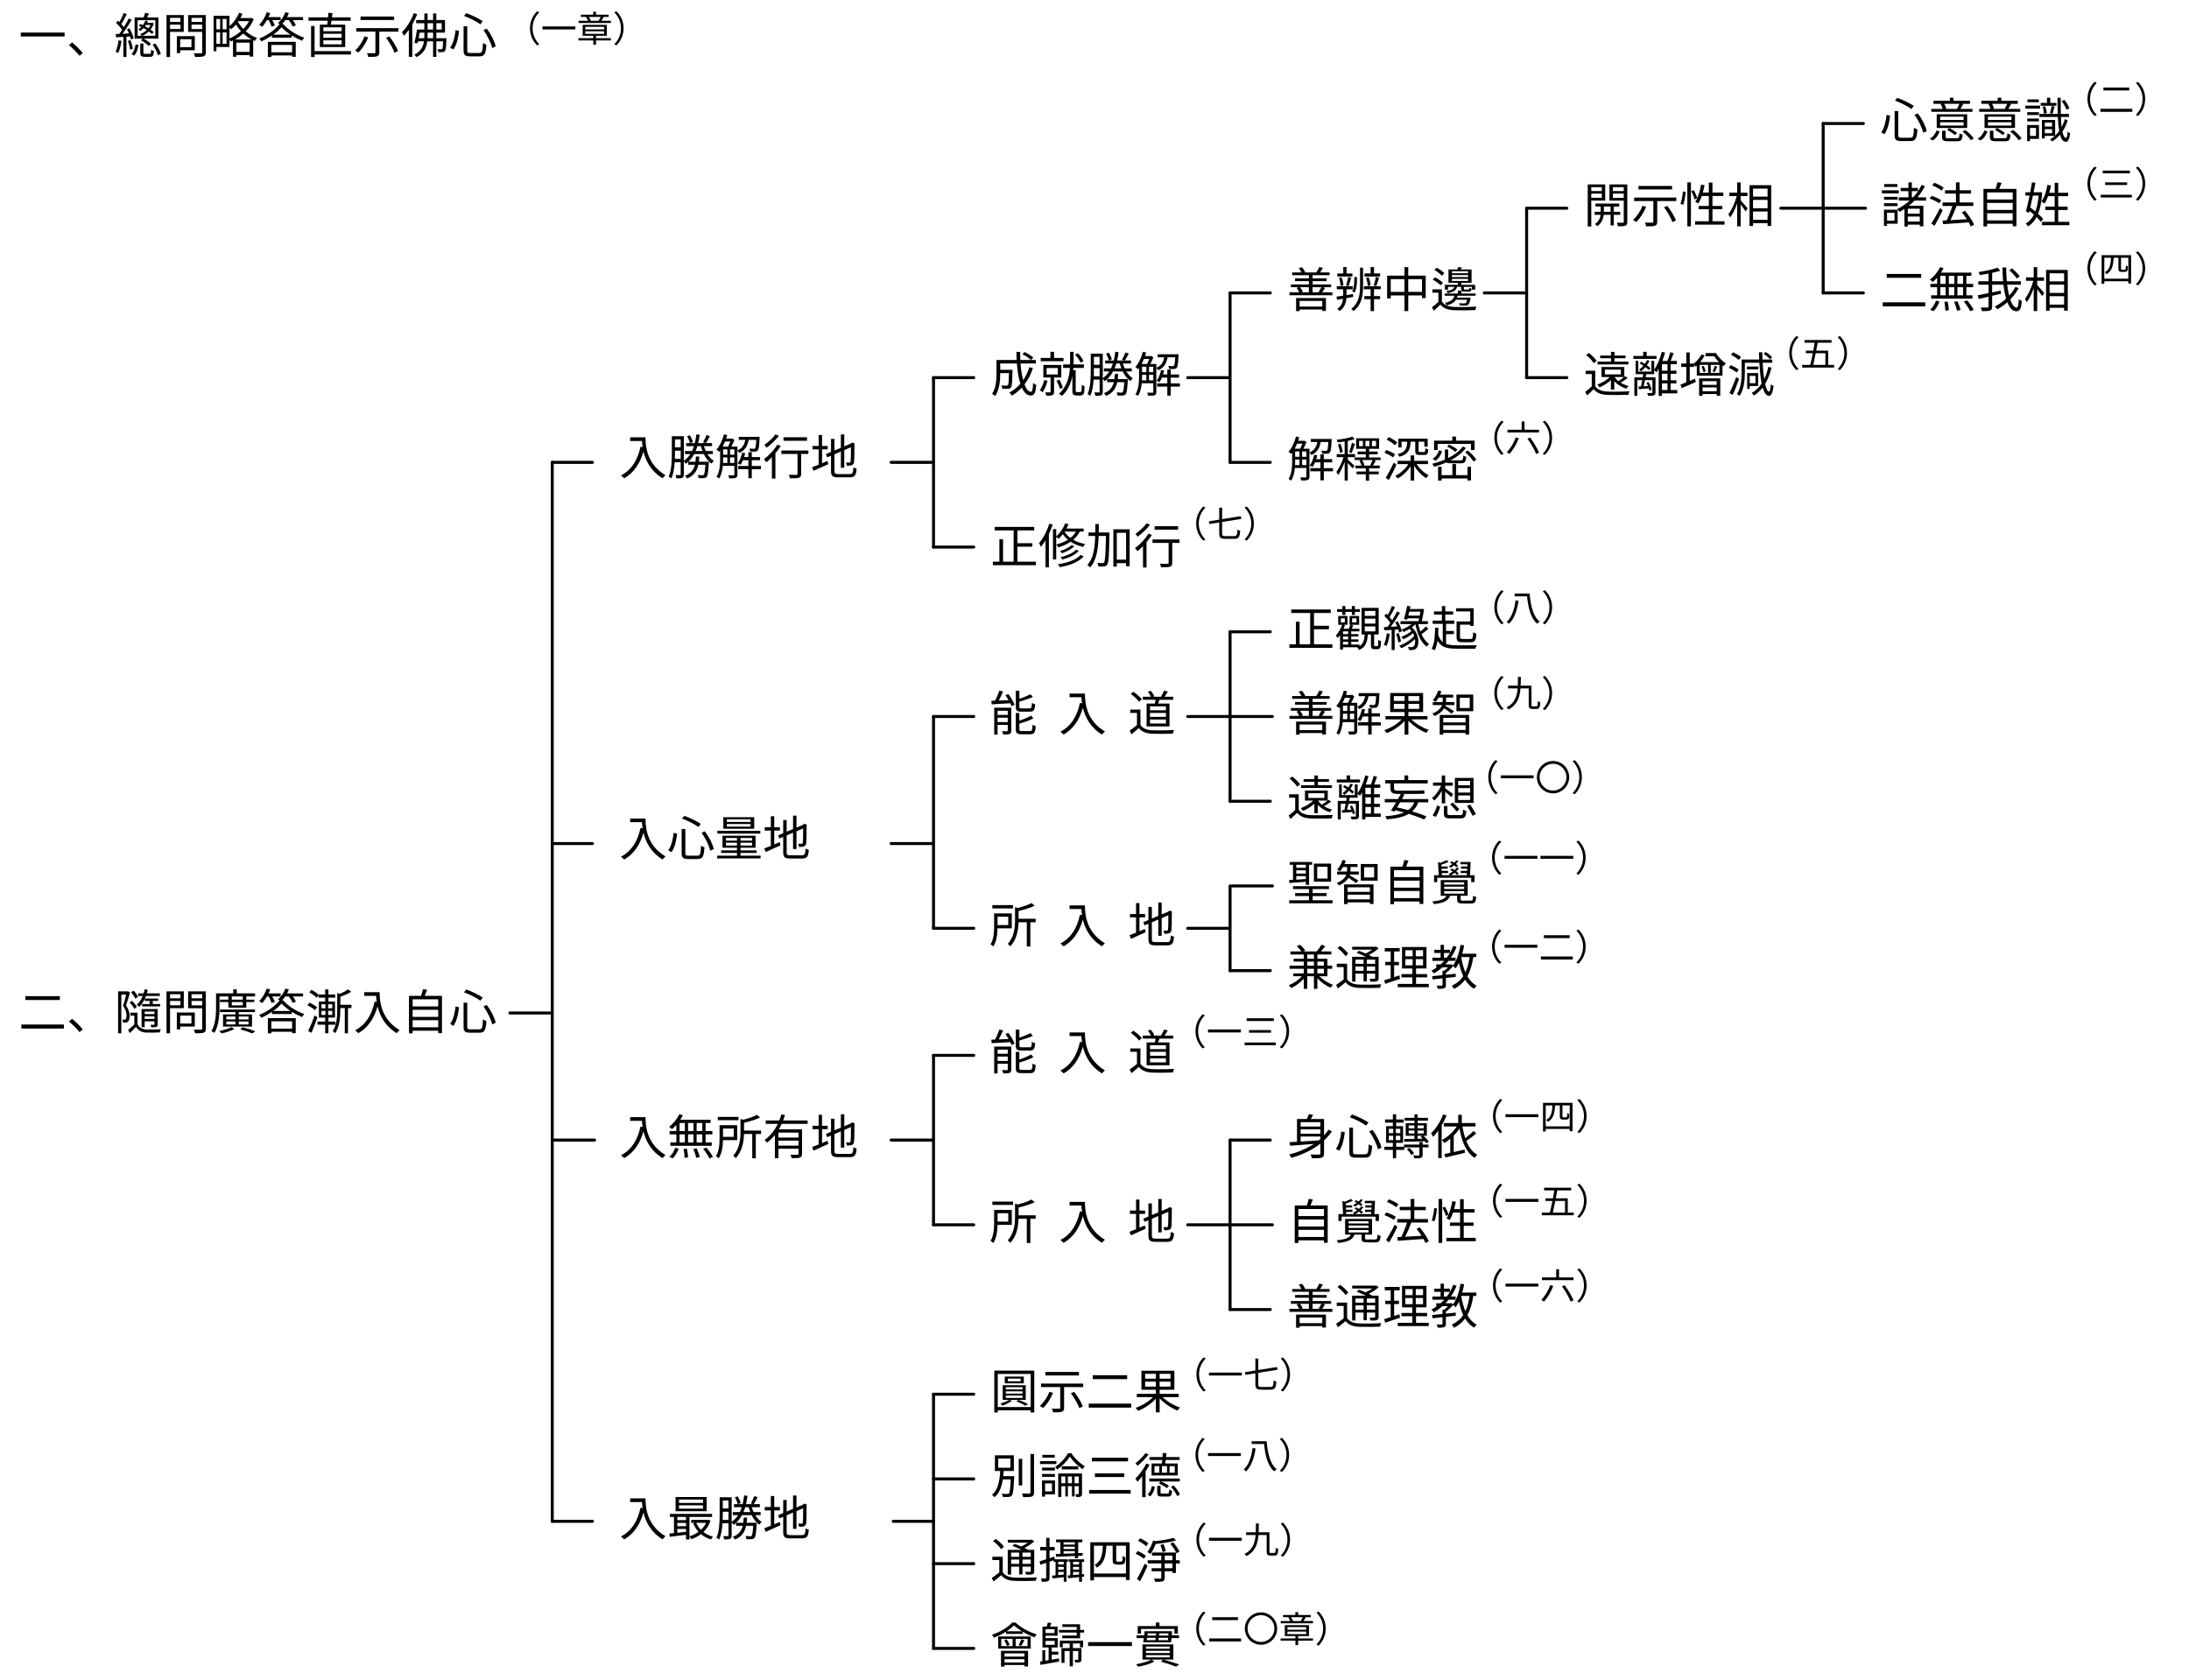
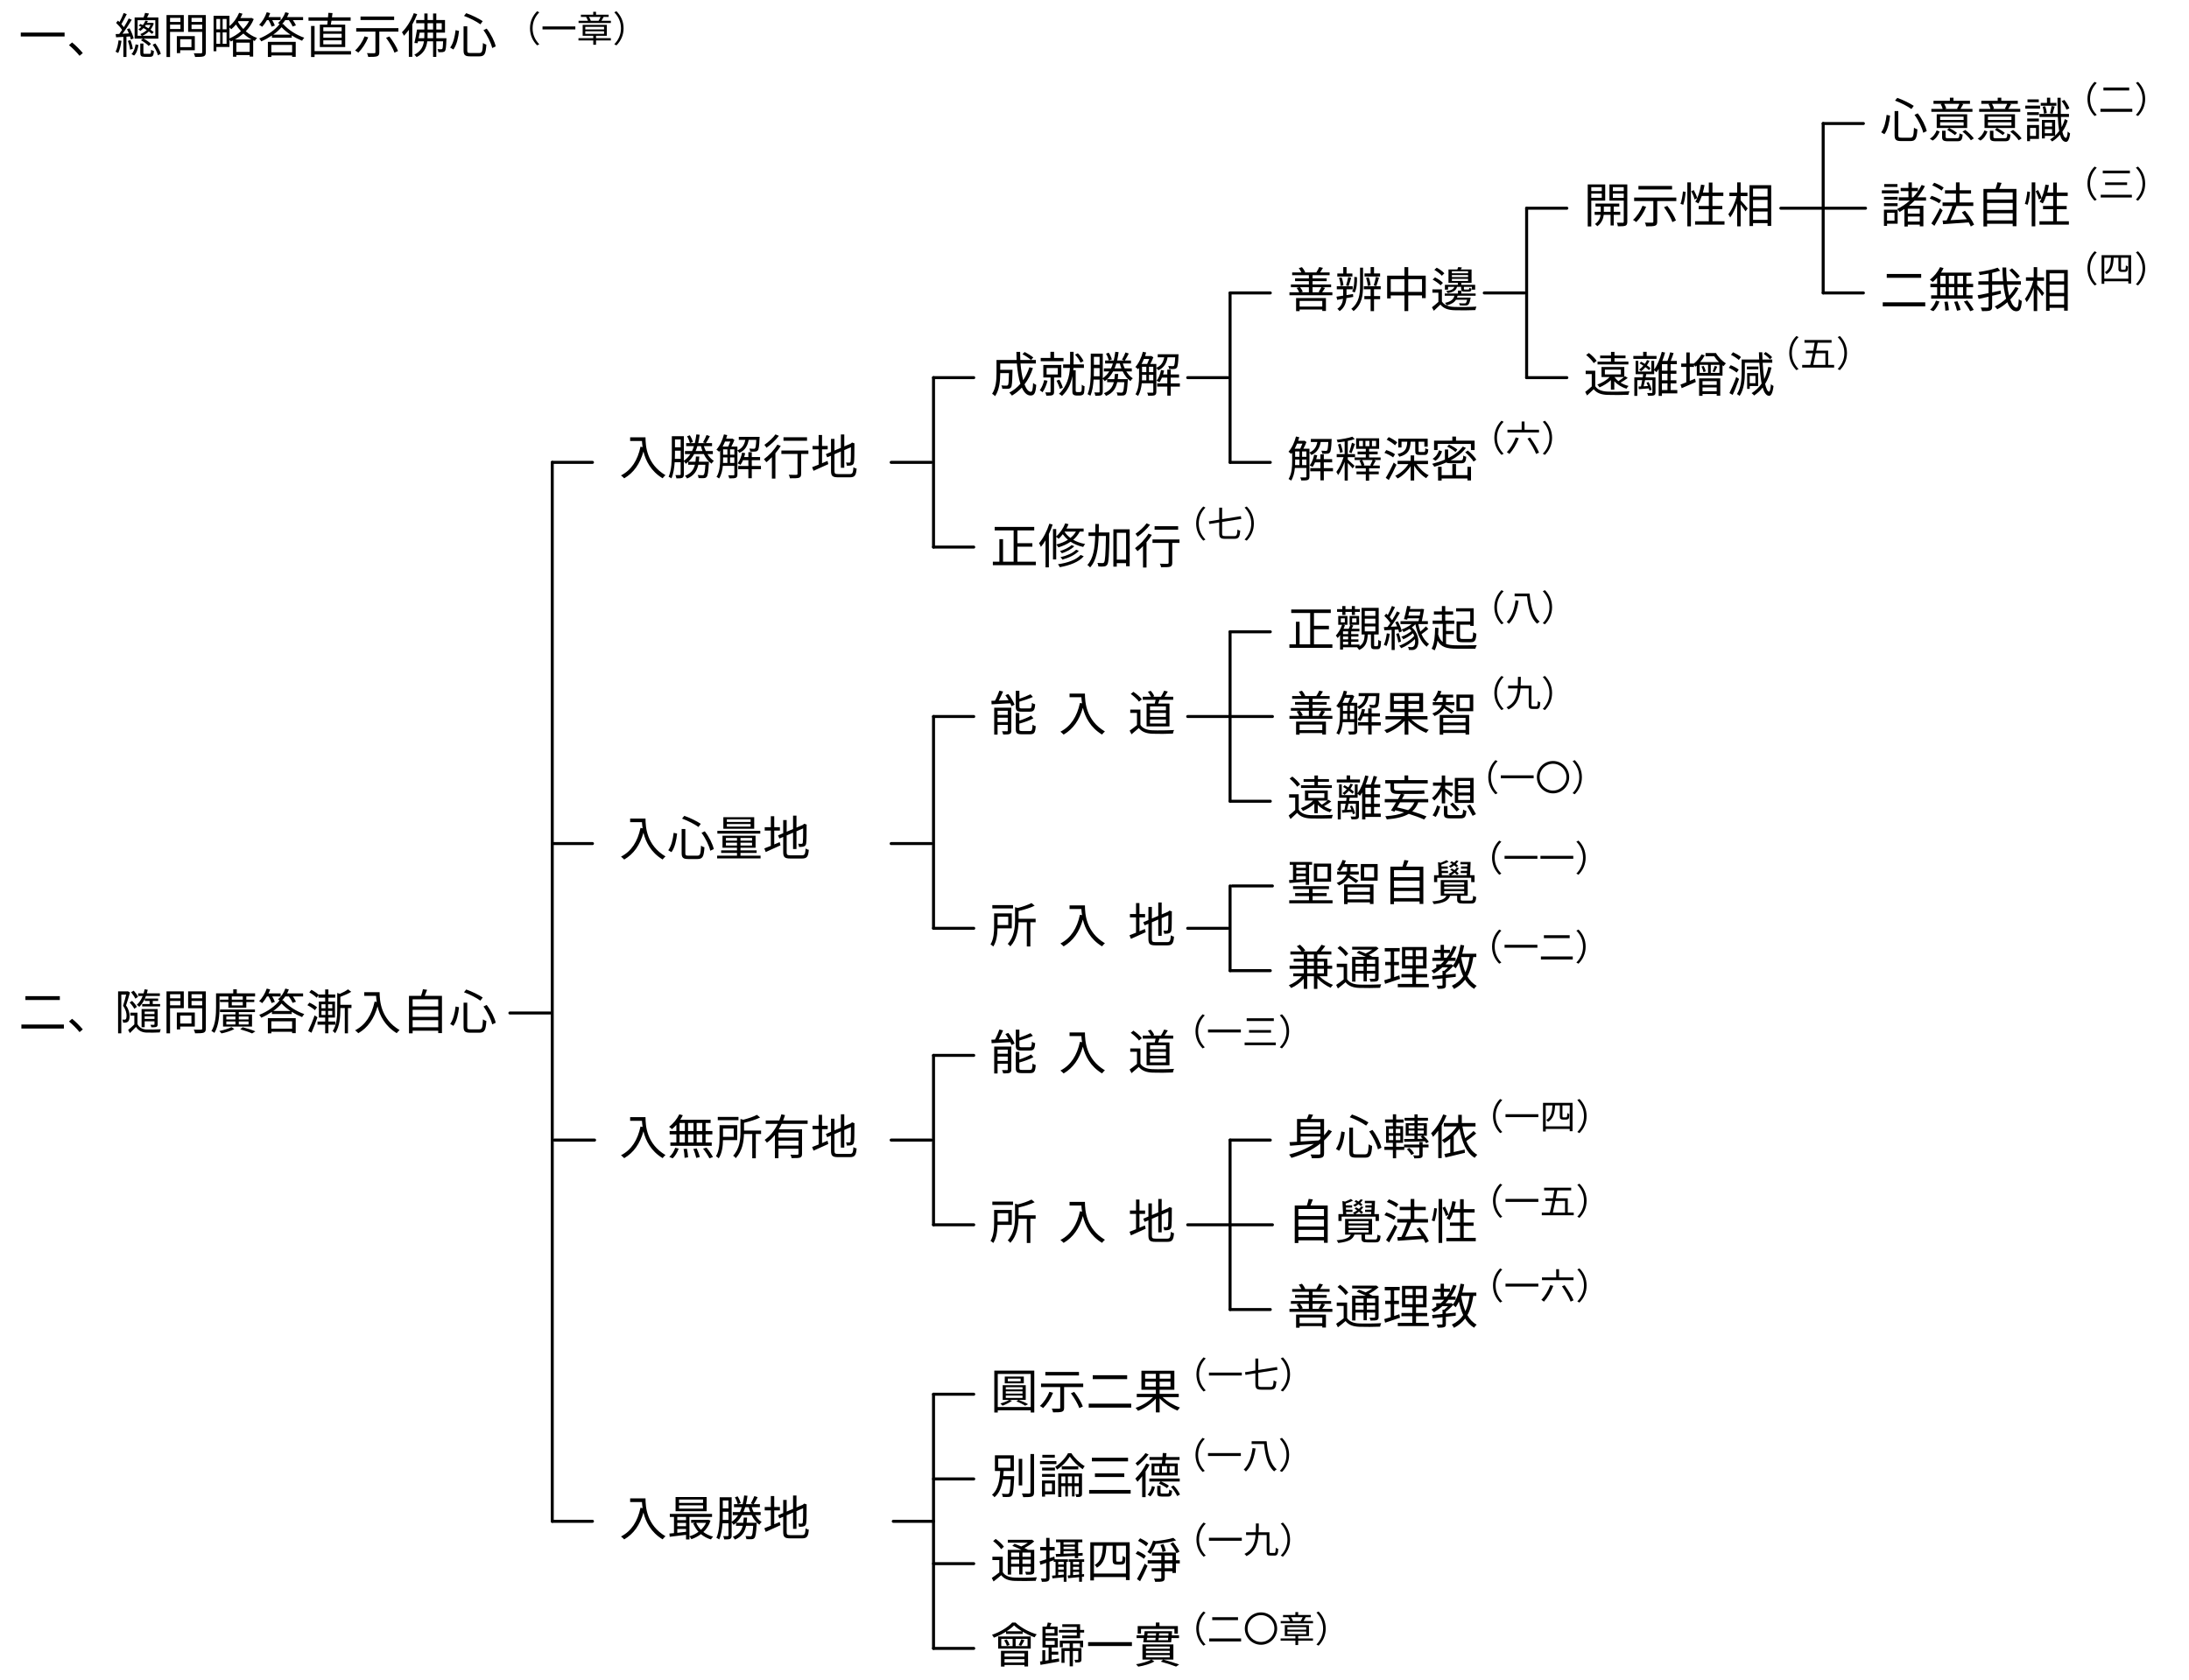
<svg xmlns="http://www.w3.org/2000/svg" width="10.171in" height="7.805in" viewBox="0 0 732.339 561.976" xml:space="preserve" color-interpolation-filters="sRGB" class="st5">
  <style type="text/css">
	
		.st1 {fill:none;stroke:#000000;stroke-linecap:round;stroke-linejoin:round;stroke-opacity:0;stroke-width:1}
		.st2 {fill:#000000;font-family:新細明體;font-size:1.333em}
		.st3 {fill:#000000;font-family:新細明體;font-size:1em}
		.st4 {stroke:#000000;stroke-linecap:round;stroke-linejoin:round;stroke-width:1}
		.st5 {fill:none;fill-rule:evenodd;font-size:12px;overflow:visible;stroke-linecap:square;stroke-miterlimit:3}
	
	</style>
  <g>
    <g id="group112-1" transform="translate(0.5,-0.5)">
      <g id="shape2-2" transform="translate(325.984,-425.197)">
        <rect x="0" y="542.134" width="73.701" height="19.843" class="st1" />
        <text x="4.85" y="556.86" class="st2">成就勝解</text>
      </g>
      <g id="shape3-5" transform="translate(325.984,0)">
        <rect x="0" y="542.134" width="73.701" height="19.843" class="st1" />
        <text x="4.85" y="556.86" class="st2">會歸一實</text>
      </g>
      <g id="shape4-8" transform="translate(325.276,-367.795)">
        <rect x="0" y="542.134" width="75.118" height="19.843" class="st1" />
        <text x="5.56" y="556.86" class="st2">正修加行</text>
      </g>
      <g id="shape5-11" transform="translate(385.512,-375.413)">
        <rect x="0" y="542.134" width="47.638" height="19.843" class="st1" />
        <text x="5.82" y="555.66" class="st3">（七）</text>
      </g>
      <g id="shape6-14" transform="translate(425.197,-453.543)">
        <rect x="0" y="542.134" width="73.701" height="19.843" class="st1" />
        <text x="4.85" y="556.86" class="st2">善辨中邊</text>
      </g>
      <g id="shape7-17" transform="translate(524.409,-425.197)">
        <rect x="0" y="542.134" width="73.701" height="19.843" class="st1" />
        <text x="4.85" y="556.86" class="st2">遠離增減</text>
      </g>
      <g id="shape8-20" transform="translate(524.409,-481.89)">
        <rect x="0" y="542.134" width="73.701" height="19.843" class="st1" />
        <text x="4.85" y="556.86" class="st2">開示性相</text>
      </g>
      <g id="shape9-23" transform="translate(425.197,-396.85)">
        <rect x="0" y="542.134" width="73.701" height="19.843" class="st1" />
        <text x="4.85" y="556.86" class="st2">解釋深密</text>
      </g>
      <g id="shape10-26" transform="translate(623.622,-481.89)">
        <rect x="0" y="542.134" width="73.701" height="19.843" class="st1" />
-         <text x="4.85" y="556.86" class="st2">諸法自姓</text>
+         <text x="4.85" y="556.86" class="st2">諸法自性</text>
      </g>
      <g id="shape11-29" transform="translate(623.622,-510.236)">
        <rect x="0" y="542.134" width="73.701" height="19.843" class="st1" />
        <text x="4.85" y="556.86" class="st2">心意意識</text>
      </g>
      <g id="shape12-32" transform="translate(623.622,-453.543)">
        <rect x="0" y="542.134" width="73.701" height="19.843" class="st1" />
        <text x="4.85" y="556.86" class="st2">二無我相</text>
      </g>
      <g id="shape13-35" transform="translate(683.701,-460.807)">
        <rect x="0" y="542.134" width="47.638" height="19.843" class="st1" />
        <text x="5.82" y="555.66" class="st3">（四）</text>
      </g>
      <g id="shape14-38" transform="translate(583.937,-432.461)">
        <rect x="0" y="542.134" width="47.638" height="19.843" class="st1" />
        <text x="5.82" y="555.66" class="st3">（五）</text>
      </g>
      <g id="shape15-41" transform="translate(485.276,-404.114)">
        <rect x="0" y="542.134" width="47.638" height="19.843" class="st1" />
        <text x="5.82" y="555.66" class="st3">（六）</text>
      </g>
      <g id="shape16-44" transform="translate(683.701,-517.5)">
        <rect x="0" y="542.134" width="47.638" height="19.843" class="st1" />
        <text x="5.82" y="555.66" class="st3">（二）</text>
      </g>
      <g id="shape17-47" transform="translate(683.701,-489.154)">
        <rect x="0" y="542.134" width="47.638" height="19.843" class="st1" />
        <text x="5.82" y="555.66" class="st3">（三）</text>
      </g>
      <g id="shape20-50" transform="translate(184.252,-52.4409)">
        <path d="M0 561.98 L13.46 561.98" class="st4" />
      </g>
      <g id="shape21-53" transform="translate(-377.724,509.535) rotate(-90)">
        <path d="M0 561.98 L354.33 561.98" class="st4" />
      </g>
      <g id="shape37-56" transform="translate(325.984,-311.811)">
        <rect x="0" y="542.134" width="73.701" height="19.843" class="st1" />
        <text x="4.54" y="556.86" class="st2">能  入  道</text>
      </g>
      <g id="shape38-59" transform="translate(425.197,-311.811)">
        <rect x="0" y="542.134" width="73.701" height="19.843" class="st1" />
        <text x="4.85" y="556.86" class="st2">善解果智</text>
      </g>
      <g id="shape39-62" transform="translate(425.197,-340.157)">
        <rect x="0" y="542.134" width="73.701" height="19.843" class="st1" />
        <text x="4.85" y="556.86" class="st2">正觀緣起</text>
      </g>
      <g id="shape40-65" transform="translate(485.276,-347.421)">
        <rect x="0" y="542.134" width="47.638" height="19.843" class="st1" />
        <text x="5.82" y="555.66" class="st3">（八）</text>
      </g>
      <g id="shape41-68" transform="translate(485.276,-318.72)">
        <rect x="0" y="542.134" width="47.638" height="19.843" class="st1" />
        <text x="5.82" y="555.66" class="st3">（九）</text>
      </g>
      <g id="shape42-71" transform="translate(425.197,-283.465)">
        <rect x="0" y="542.134" width="73.701" height="19.843" class="st1" />
        <text x="4.85" y="556.86" class="st2">遠離妄想</text>
      </g>
      <g id="shape43-74" transform="translate(477.071,-290.551)">
        <rect x="0" y="542.134" width="72" height="19.843" class="st1" />
        <text x="12" y="555.66" class="st3">（一〇）</text>
      </g>
      <g id="group44-77" transform="translate(61.6457,98.5118) rotate(-90)">
        <g id="shape30-78" transform="translate(2.79776E-14,-14.1732)">
          <path d="M0 561.98 L56.69 561.98" class="st4" />
        </g>
        <g id="shape31-81" transform="translate(590.323,533.63) rotate(90)">
          <path d="M0 561.98 L28.35 561.98" class="st4" />
        </g>
        <g id="shape32-84" transform="translate(561.976,547.803) rotate(90)">
          <path d="M0 561.98 L13.46 561.98" class="st4" />
        </g>
        <g id="shape33-87" transform="translate(618.669,547.803) rotate(90)">
          <path d="M0 561.98 L13.46 561.98" class="st4" />
        </g>
      </g>
      <g id="group45-90" transform="translate(-136.78,268.591) rotate(-90)">
        <g id="shape46-91" transform="translate(2.79776E-14,-14.1732)">
          <path d="M0 561.98 L56.69 561.98" class="st4" />
        </g>
        <g id="shape47-94" transform="translate(590.323,533.63) rotate(90)">
          <path d="M0 561.98 L28.35 561.98" class="st4" />
        </g>
        <g id="shape48-97" transform="translate(561.976,547.803) rotate(90)">
          <path d="M0 561.98 L13.46 561.98" class="st4" />
        </g>
        <g id="shape49-100" transform="translate(618.669,547.803) rotate(90)">
          <path d="M0 561.98 L13.46 561.98" class="st4" />
        </g>
      </g>
      <g id="group50-103" transform="translate(-38.2756,126.858) rotate(-90)">
        <g id="shape29-104" transform="translate(-3.59712E-14,-13.4646)">
          <path d="M0 561.98 L56.69 561.98" class="st4" />
        </g>
        <g id="shape34-107" transform="translate(561.976,548.512) rotate(90)">
          <path d="M0 561.98 L13.46 561.98" class="st4" />
        </g>
        <g id="shape35-110" transform="translate(618.669,548.512) rotate(90)">
          <path d="M0 561.98 L13.46 561.98" class="st4" />
        </g>
        <g id="shape36-113" transform="translate(590.323,534.339) rotate(90)">
          <path d="M0 561.98 L13.46 561.98" class="st4" />
        </g>
      </g>
      <g id="group51-116" transform="translate(-137.488,155.205) rotate(-90)">
        <g id="shape18-117" transform="translate(590.323,534.339) rotate(90)">
          <path d="M0 561.98 L13.46 561.98" class="st4" />
        </g>
        <g id="shape26-120" transform="translate(561.976,548.512) rotate(90)">
          <path d="M0 561.98 L13.46 561.98" class="st4" />
        </g>
        <g id="shape27-123" transform="translate(618.669,548.512) rotate(90)">
          <path d="M0 561.98 L13.46 561.98" class="st4" />
        </g>
        <g id="shape28-126" transform="translate(5.59552E-14,-13.4646)">
          <path d="M0 561.98 L56.69 561.98" class="st4" />
        </g>
      </g>
      <g id="group52-129" transform="translate(-236.701,183.551) rotate(-90)">
        <g id="shape22-130" transform="translate(590.323,534.339) rotate(90)">
          <path d="M0 561.98 L13.46 561.98" class="st4" />
        </g>
        <g id="shape23-133" transform="translate(561.976,548.512) rotate(90)">
          <path d="M0 561.98 L13.46 561.98" class="st4" />
        </g>
        <g id="shape24-136" transform="translate(618.669,548.512) rotate(90)">
          <path d="M0 561.98 L13.46 561.98" class="st4" />
        </g>
        <g id="shape25-139" transform="translate(2.79776E-14,-13.4646)">
          <path d="M0 561.98 L56.69 561.98" class="st4" />
        </g>
      </g>
      <g id="shape53-142" transform="translate(425.197,-226.772)">
        <rect x="0" y="542.134" width="73.701" height="19.843" class="st1" />
        <text x="4.85" y="556.86" class="st2">兼通理教</text>
      </g>
      <g id="shape54-145" transform="translate(425.197,-255.118)">
        <rect x="0" y="542.134" width="73.701" height="19.843" class="st1" />
        <text x="4.85" y="556.86" class="st2">聖智自覺</text>
      </g>
      <g id="shape55-148" transform="translate(-150.953,325.283) rotate(-90)">
        <path d="M0 561.98 L28.35 561.98" class="st4" />
      </g>
      <g id="shape56-151" transform="translate(411.024,-236.693)">
        <path d="M0 561.98 L13.46 561.98" class="st4" />
      </g>
      <g id="shape57-154" transform="translate(411.732,-265.039)">
        <path d="M0 561.98 L13.46 561.98" class="st4" />
      </g>
      <g id="shape58-157" transform="translate(396.85,-250.866)">
        <path d="M0 561.98 L13.46 561.98" class="st4" />
      </g>
      <g id="shape59-160" transform="translate(325.984,-240.945)">
        <rect x="0" y="542.134" width="73.701" height="19.843" class="st1" />
        <text x="4.54" y="556.86" class="st2">所  入  地</text>
      </g>
      <g id="shape61-163" transform="translate(-250.165,311.11) rotate(-90)">
        <path d="M0 561.98 L70.87 561.98" class="st4" />
      </g>
      <g id="shape62-166" transform="translate(311.811,-250.866)">
        <path d="M0 561.98 L13.46 561.98" class="st4" />
      </g>
      <g id="shape63-169" transform="translate(297.638,-279.213)">
        <path d="M0 561.98 L13.46 561.98" class="st4" />
      </g>
      <g id="shape64-172" transform="translate(311.811,-321.732)">
        <path d="M0 561.98 L13.46 561.98" class="st4" />
      </g>
      <g id="shape65-175" transform="translate(484.567,-263.622)">
        <rect x="0" y="542.134" width="59.528" height="19.843" class="st1" />
        <text x="5.76" y="555.66" class="st3">（一一）</text>
      </g>
      <g id="shape66-178" transform="translate(484.567,-233.858)">
        <rect x="0" y="542.134" width="59.528" height="19.843" class="st1" />
        <text x="5.76" y="555.66" class="st3">（一二）</text>
      </g>
      <g id="shape67-181" transform="translate(202.677,-170.079)">
        <rect x="0" y="542.134" width="97.795" height="19.843" class="st1" />
        <text x="0.25em 1.403em 2.556em 3.709em 4.862em" y="556.86" class="st2">入無所有地</text>
      </g>
      <g id="shape68-184" transform="translate(202.677,-397.559)">
        <rect x="0" y="542.134" width="97.795" height="19.843" class="st1" />
        <text x="0.25em 1.403em 2.556em 3.709em 4.862em" y="556.86" class="st2">入勝解行地</text>
      </g>
      <g id="shape60-187" transform="translate(202.677,-270)">
        <rect x="0" y="542.134" width="97.795" height="19.843" class="st1" />
        <text x="0.25em 1.787em 3.325em 4.862em" y="556.86" class="st2">入心量地</text>
      </g>
      <g id="shape69-190" transform="translate(325.984,-198.425)">
        <rect x="0" y="542.134" width="73.701" height="19.843" class="st1" />
        <text x="4.54" y="556.86" class="st2">能  入  道</text>
      </g>
      <g id="shape70-193" transform="translate(325.984,-141.732)">
        <rect x="0" y="542.134" width="73.701" height="19.843" class="st1" />
        <text x="4.54" y="556.86" class="st2">所  入  地</text>
      </g>
      <g id="group71-196" transform="translate(-236.701,410.323) rotate(-90)">
        <g id="shape72-197" transform="translate(590.323,534.339) rotate(90)">
          <path d="M0 561.98 L13.46 561.98" class="st4" />
        </g>
        <g id="shape73-200" transform="translate(561.976,548.512) rotate(90)">
          <path d="M0 561.98 L13.46 561.98" class="st4" />
        </g>
        <g id="shape74-203" transform="translate(618.669,548.512) rotate(90)">
          <path d="M0 561.98 L13.46 561.98" class="st4" />
        </g>
        <g id="shape75-206" transform="translate(2.79776E-14,-13.4646)">
          <path d="M0 561.98 L56.69 561.98" class="st4" />
        </g>
      </g>
      <g id="shape76-209" transform="translate(385.354,-205.512)">
        <rect x="0" y="542.134" width="59.528" height="19.843" class="st1" />
        <text x="5.76" y="555.66" class="st3">（一三）</text>
      </g>
      <g id="group77-212" transform="translate(-136.78,438.669) rotate(-90)">
        <g id="shape78-213" transform="translate(2.79776E-14,-14.1732)">
          <path d="M0 561.98 L56.69 561.98" class="st4" />
        </g>
        <g id="shape79-216" transform="translate(590.323,533.63) rotate(90)">
          <path d="M0 561.98 L28.35 561.98" class="st4" />
        </g>
        <g id="shape80-219" transform="translate(561.976,547.803) rotate(90)">
          <path d="M0 561.98 L13.46 561.98" class="st4" />
        </g>
        <g id="shape81-222" transform="translate(618.669,547.803) rotate(90)">
          <path d="M0 561.98 L13.46 561.98" class="st4" />
        </g>
      </g>
      <g id="shape82-225" transform="translate(425.197,-113.386)">
        <rect x="0" y="542.134" width="73.701" height="19.843" class="st1" />
        <text x="4.85" y="556.86" class="st2">善通理教</text>
      </g>
      <g id="shape83-228" transform="translate(425.197,-141.732)">
        <rect x="0" y="542.134" width="73.701" height="19.843" class="st1" />
        <text x="4.85" y="556.86" class="st2">自覺法性</text>
      </g>
      <g id="shape84-231" transform="translate(425.197,-170.079)">
        <rect x="0" y="542.134" width="73.701" height="19.843" class="st1" />
        <text x="4.85" y="556.86" class="st2">身心轉依</text>
      </g>
      <g id="shape85-234" transform="translate(202.677,-42.5197)">
        <rect x="0" y="542.134" width="97.795" height="19.843" class="st1" />
        <text x="0.25em 1.787em 3.325em 4.862em" y="556.86" class="st2">入最勝地</text>
      </g>
      <g id="shape86-237" transform="translate(325.984,-28.3465)">
        <rect x="0" y="542.134" width="73.701" height="19.843" class="st1" />
        <text x="4.85" y="556.86" class="st2">通攝四淨</text>
      </g>
      <g id="shape87-240" transform="translate(325.984,-56.6929)">
        <rect x="0" y="542.134" width="73.701" height="19.843" class="st1" />
        <text x="4.85" y="556.86" class="st2">別論三德</text>
      </g>
      <g id="shape88-243" transform="translate(325.984,-85.0394)">
        <rect x="0" y="542.134" width="73.701" height="19.843" class="st1" />
        <text x="4.85" y="556.86" class="st2">圓示二果</text>
      </g>
      <g id="shape89-246" transform="translate(-250.165,552.055) rotate(-90)">
        <path d="M0 561.98 L85.04 561.98" class="st4" />
      </g>
      <g id="shape91-249" transform="translate(311.811,-9.92126)">
        <path d="M0 561.98 L13.46 561.98" class="st4" />
      </g>
      <g id="shape92-252" transform="translate(298.346,-52.4409)">
        <path d="M0 561.98 L13.46 561.98" class="st4" />
      </g>
      <g id="shape93-255" transform="translate(311.811,-94.9606)">
        <path d="M0 561.98 L13.46 561.98" class="st4" />
      </g>
      <g id="shape94-258" transform="translate(311.811,-38.2677)">
        <path d="M0 561.98 L13.46 561.98" class="st4" />
      </g>
      <g id="shape95-261" transform="translate(311.811,-66.6142)">
        <path d="M0 561.98 L13.46 561.98" class="st4" />
      </g>
      <g id="shape96-264" transform="translate(385.669,-35.4331)">
        <rect x="0" y="542.134" width="59.528" height="19.843" class="st1" />
        <text x="5.76" y="555.66" class="st3">（一九）</text>
      </g>
      <g id="shape97-267" transform="translate(385.354,-63.7795)">
        <rect x="0" y="542.134" width="59.528" height="19.843" class="st1" />
        <text x="5.76" y="555.66" class="st3">（一八）</text>
      </g>
      <g id="shape98-270" transform="translate(385.669,-90.7087)">
        <rect x="0" y="542.134" width="59.528" height="19.843" class="st1" />
        <text x="5.76" y="555.66" class="st3">（一七）</text>
      </g>
      <g id="shape99-273" transform="translate(377.291,-5.66929)">
        <rect x="0" y="542.134" width="88.157" height="19.843" class="st1" />
        <text x="14.08" y="555.66" class="st3">（二〇章）</text>
      </g>
      <g id="shape100-276" transform="translate(484.882,-120.472)">
        <rect x="0" y="542.134" width="59.528" height="19.843" class="st1" />
        <text x="5.76" y="555.66" class="st3">（一六）</text>
      </g>
      <g id="shape101-279" transform="translate(484.882,-148.819)">
        <rect x="0" y="542.134" width="59.528" height="19.843" class="st1" />
        <text x="5.76" y="555.66" class="st3">（一五）</text>
      </g>
      <g id="shape102-282" transform="translate(484.882,-177.165)">
        <rect x="0" y="542.134" width="59.528" height="19.843" class="st1" />
        <text x="5.76" y="555.66" class="st3">（一四）</text>
      </g>
      <g id="shape103-285" transform="translate(1.15108E-12,-211.89)">
        <rect x="0" y="542.134" width="171.496" height="19.843" class="st1" />
        <text x="5.75" y="556.86" class="st2">二、隨問廣答漸入自心</text>
      </g>
      <g id="shape19-288" transform="translate(184.961,-180)">
        <path d="M0 561.98 L13.46 561.98" class="st4" />
      </g>
      <g id="shape90-291" transform="translate(170.079,-222.52)">
        <path d="M0 561.98 L13.46 561.98" class="st4" />
      </g>
      <g id="shape104-294" transform="translate(184.252,-279.213)">
        <path d="M0 561.98 L13.46 561.98" class="st4" />
      </g>
      <g id="shape105-297" transform="translate(184.252,-406.772)">
        <path d="M0 561.98 L13.46 561.98" class="st4" />
      </g>
      <g id="shape110-300" transform="translate(0,-538.583)">
        <rect x="0" y="542.134" width="171.496" height="19.843" class="st1" />
        <text x="5.75" y="556.86" class="st2">一、總問略答直示佛心</text>
      </g>
      <g id="shape111-303" transform="translate(164.409,-541.134)">
        <rect x="0" y="542.134" width="56.126" height="19.843" class="st1" />
        <text x="4.06" y="555.66" class="st3">（一章）</text>
      </g>
    </g>
  </g>
</svg>
